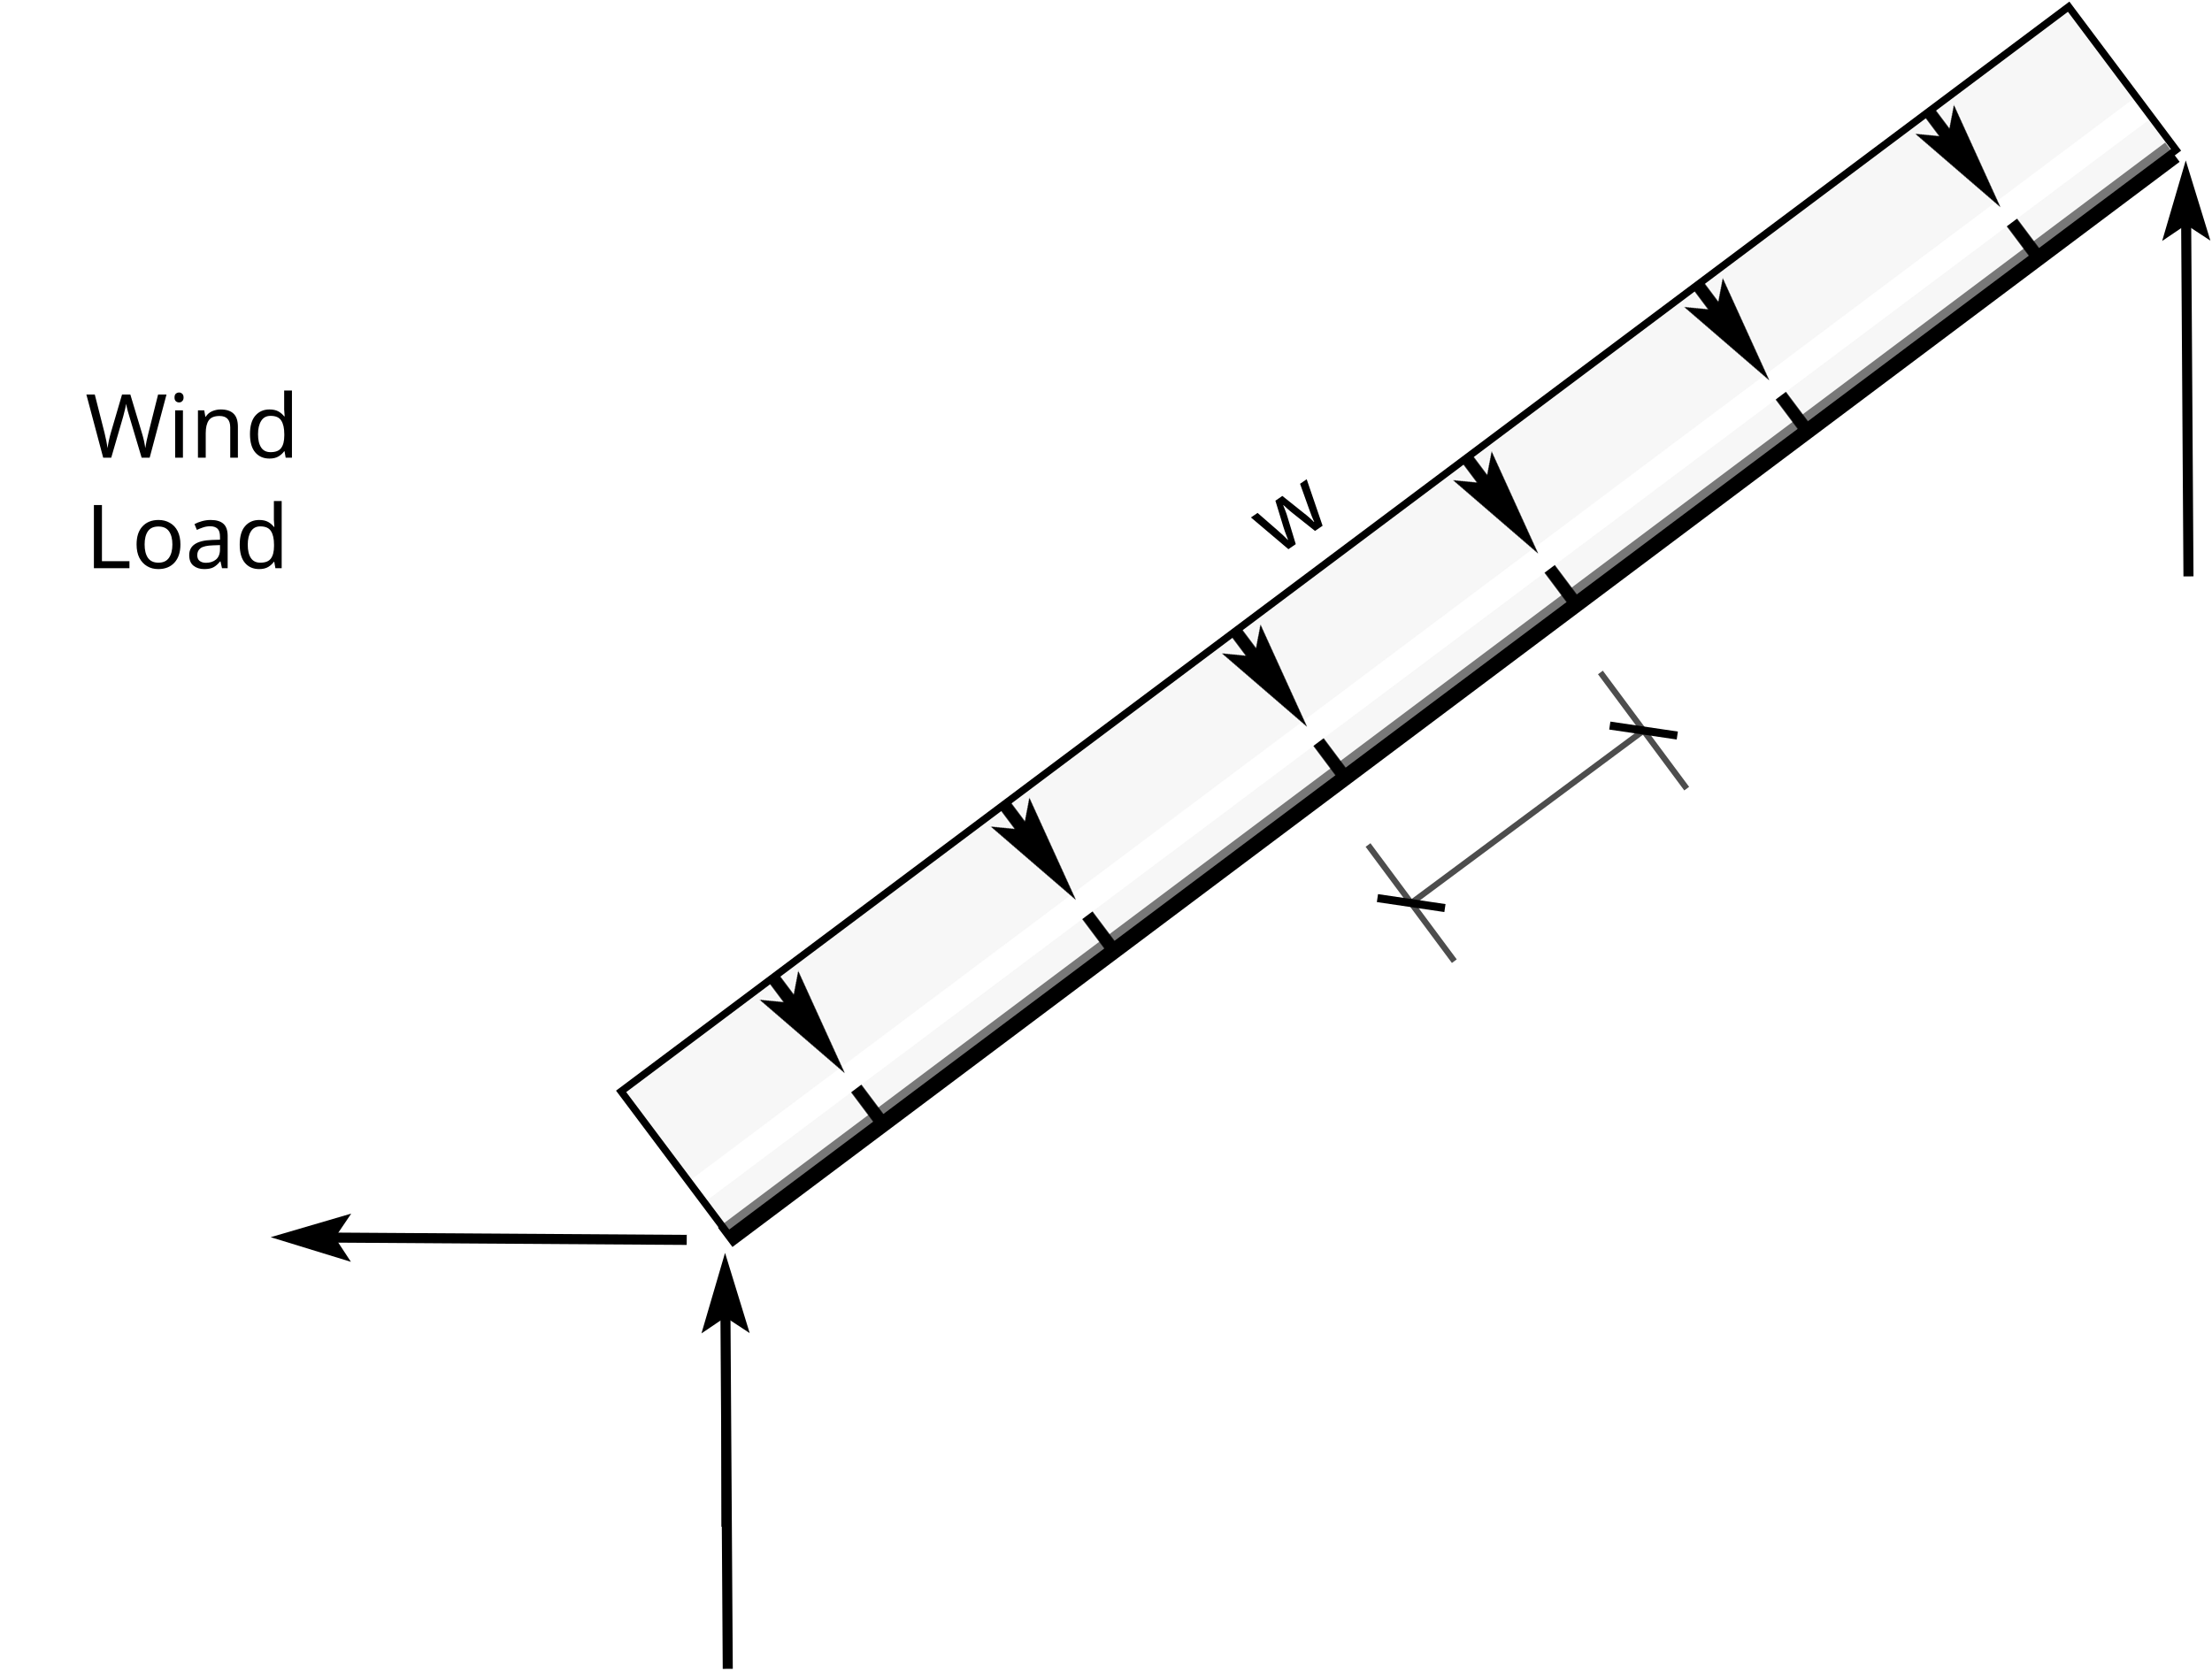
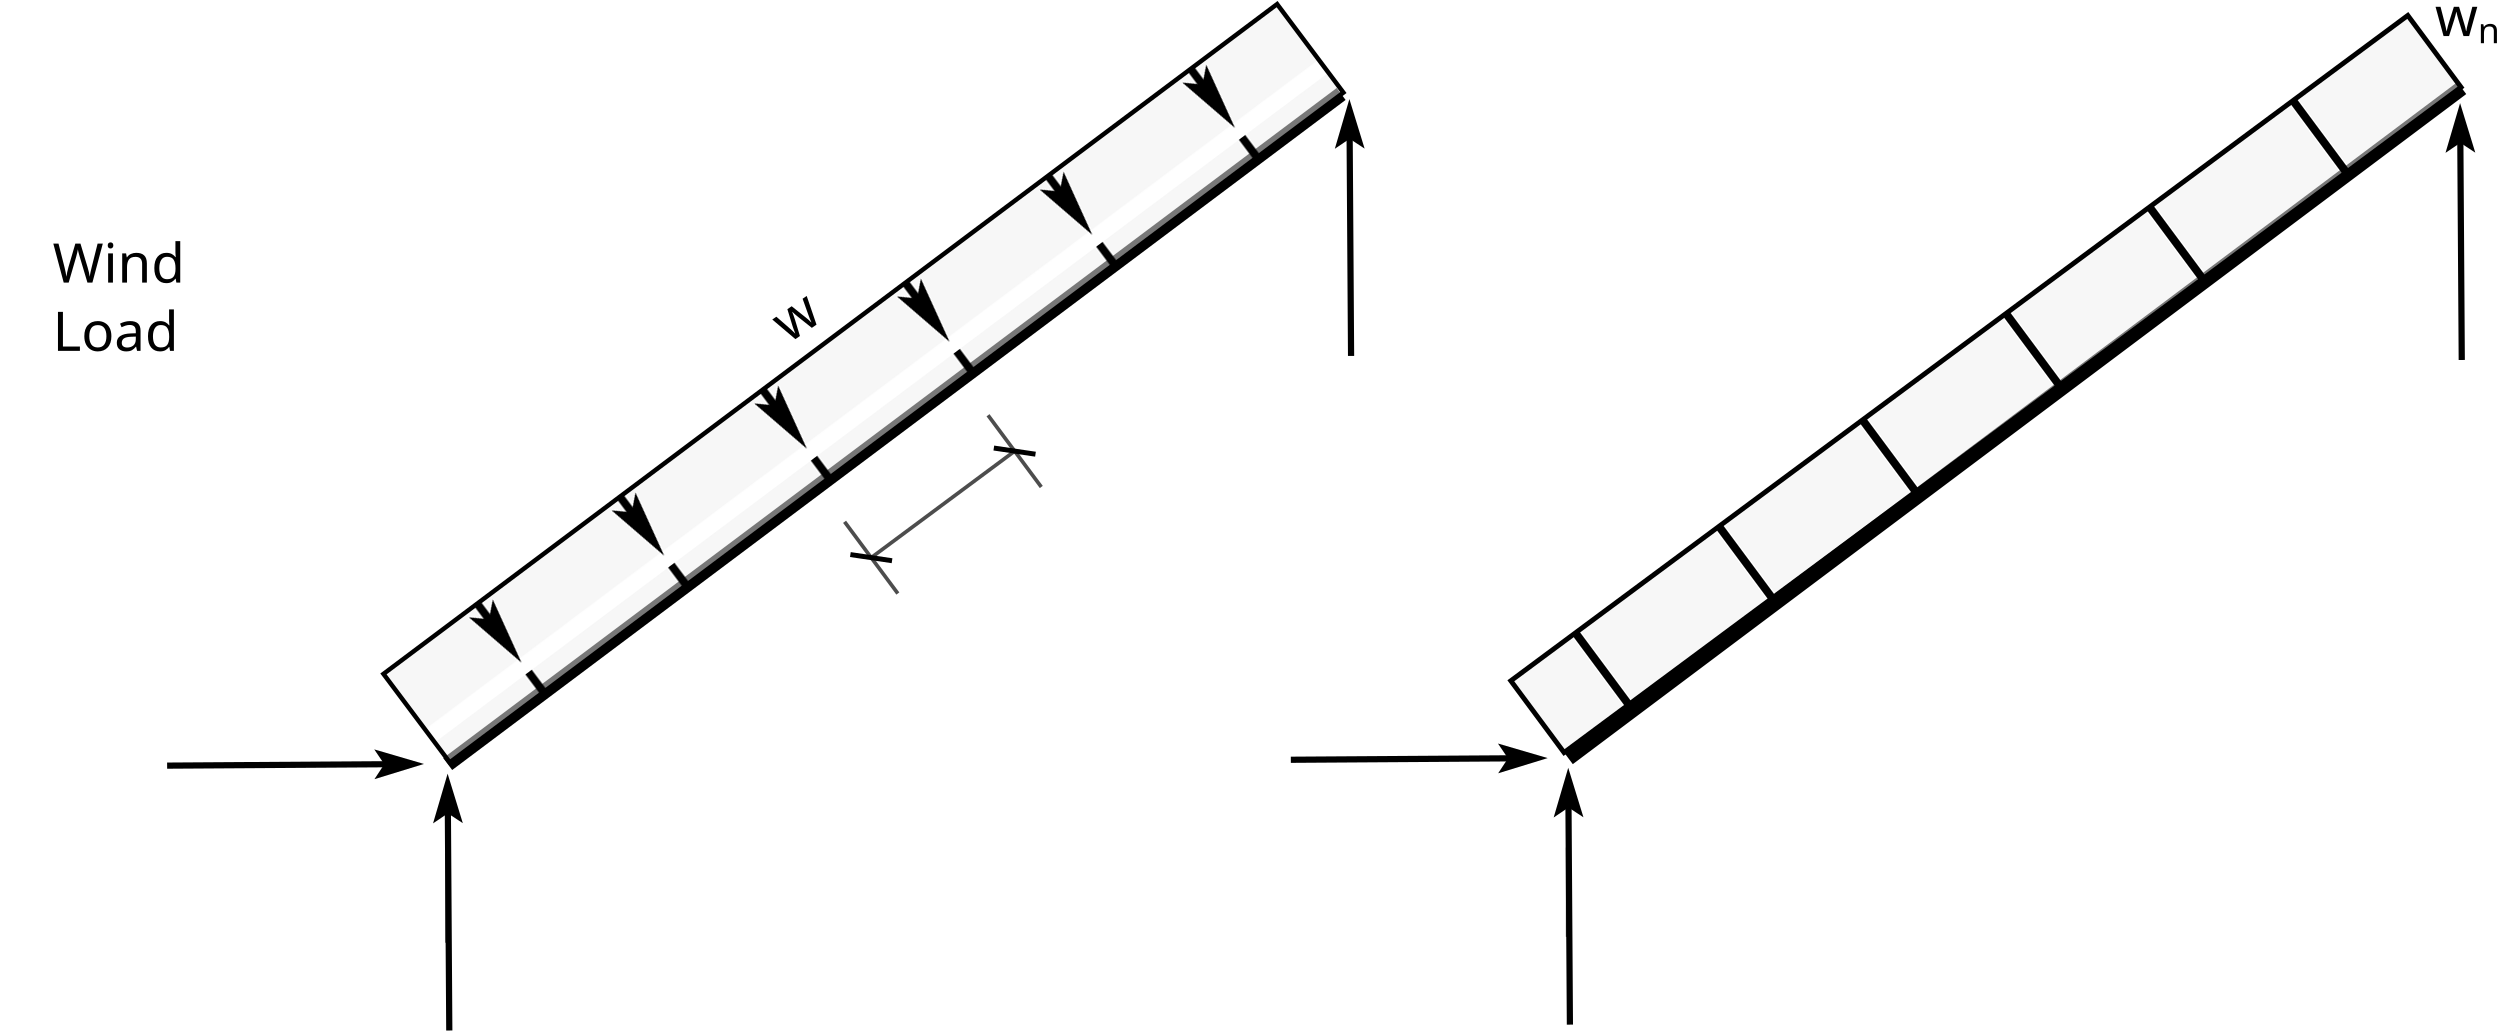
- <svg xmlns="http://www.w3.org/2000/svg" xmlns:xlink="http://www.w3.org/1999/xlink" version="1.1" id="svg2" height="207.82" width="275.127">
+ <svg xmlns="http://www.w3.org/2000/svg" xmlns:xlink="http://www.w3.org/1999/xlink" version="1.1" id="svg2" height="207.82" width="503.677">
  <defs id="defs4">
    <pattern patternTransform="matrix(0.997968,0,0,1.364013,-584.2186,1530.461)" id="pattern6649" xlink:href="#pattern4147" />
    <pattern patternTransform="matrix(1.245772,0,0,1.364013,538.0264,1713.003)" id="pattern6623" xlink:href="#pattern3937" />
    <pattern patternTransform="matrix(0.25,0,0,0.6476762,1353.969,199.6335)" id="pattern6511" xlink:href="#pattern4380" />
    <pattern patternTransform="translate(-191.6636,1389.994)" id="pattern6507" xlink:href="#pattern4380" />
    <pattern patternTransform="matrix(0.997968,0,0,1.364013,431.0277,1099.153)" id="pattern5770" xlink:href="#pattern4019" />
    <marker style="overflow:visible" id="Arrow1Mend" refX="0" refY="0" orient="auto">
      <path transform="matrix(-0.4,0,0,-0.4,-4,0)" style="fill-rule:evenodd;stroke:#000000;stroke-width:1pt;marker-start:none" d="M 0,0 5,-5 -12.5,0 5,5 Z" id="path4665" />
    </marker>
    <marker style="overflow:visible" id="Arrow1Mstart" refX="0" refY="0" orient="auto">
      <path transform="matrix(0.4,0,0,0.4,4,0)" style="fill-rule:evenodd;stroke:#000000;stroke-width:1pt;marker-start:none" d="M 0,0 5,-5 -12.5,0 5,5 Z" id="path4662" />
    </marker>
    <marker style="overflow:visible" id="Arrow1Sstart" refX="0" refY="0" orient="auto">
      <path transform="matrix(0.2,0,0,0.2,1.2,0)" style="fill-rule:evenodd;stroke:#000000;stroke-width:1pt;marker-start:none" d="M 0,0 5,-5 -12.5,0 5,5 Z" id="path4668" />
    </marker>
    <marker style="overflow:visible" id="Arrow2Mend" refX="0" refY="0" orient="auto">
      <path transform="scale(-0.6)" d="M 8.719,4.034 -2.207,0.016 8.719,-4.002 c -1.745,2.372 -1.735,5.617 -6e-7,8.035 z" style="font-size:12px;fill-rule:evenodd;stroke-width:0.625;stroke-linejoin:round" id="path5928" />
    </marker>
    <pattern patternTransform="matrix(0.997968,0,0,1.364013,-301.3699,854.5751)" id="pattern4147" xlink:href="#pattern4053" />
    <pattern patternTransform="matrix(0.997968,0,0,1.364013,-306.6171,861.576)" id="pattern4053" xlink:href="#pattern7460" />
    <pattern patternTransform="matrix(0.997968,0,0,1.364013,252,388.6787)" id="pattern4019" xlink:href="#pattern3845" />
    <pattern patternTransform="matrix(1.245772,0,0,1.364013,314.5446,868.763)" id="pattern3937" xlink:href="#pattern6305" />
    <pattern patternTransform="matrix(0.997968,0,0,1.364013,252,388.6787)" id="pattern3845" xlink:href="#pattern5424" />
    <pattern patternTransform="matrix(1.245772,0,0,1.364013,313.6096,1058.589)" id="pattern7424" xlink:href="#pattern6305-8" />
    <pattern patternTransform="matrix(1.245772,0,0,1.364013,258.684,801.3275)" id="pattern6305" xlink:href="#pattern5424-4" />
    <pattern patternTransform="matrix(0.997968,0,0,1.364013,252,289.8023)" id="pattern5424" xlink:href="#pattern5305" />
    <pattern patternTransform="matrix(0.997968,0,0,1.364013,252,289.8023)" id="pattern5305" xlink:href="#pattern3308" />
    <marker orient="auto" refY="0" refX="0" id="DimensionTick" style="overflow:visible">
      <path d="M 0,0 8,8" style="stroke:#000000;stroke-width:1pt;marker-start:none" transform="translate(-4,-4)" id="path4161" />
    </marker>
    <pattern xlink:href="#pattern4949" id="pattern3308" patternTransform="matrix(0.997968,0,0,1.364013,252,289.8023)" />
    <pattern patternTransform="matrix(0.997968,0,0,1.364013,316.0913,828.8023)" id="pattern4949" xlink:href="#pattern4380" />
    <pattern id="pattern4380" patternTransform="translate(216,485.362)" height="83.375" width="36" patternUnits="userSpaceOnUse">
      <g transform="translate(-216,-485.362)" id="g4376">
        <polygon transform="matrix(0.1,0,0,6.75,216,566.362)" id="polygon3581-2" class="dload" points="360,-12 360,0 0,0 0,-12 " style="opacity:0.5;fill:#f0f0f0;stroke:none;visibility:visible" />
        <path id="path3627-7" d="m 234,485.362 0,78.625" class="cload" style="fill:none;stroke:#000000;stroke-width:1.587;marker-end:url(#CLArrowEnd);visibility:visible" />
      </g>
    </pattern>
    <marker id="CLArrowEnd" markerUnits="userSpaceOnUse" markerWidth="10" markerHeight="6" orient="auto" viewBox="0 0 10 6" refX="7" refY="3">
      <path d="M 0,0 10,3 0,6 2,3 Z" id="path3451" />
    </marker>
    <marker id="CLArrowEnd-2" markerUnits="userSpaceOnUse" markerWidth="10" markerHeight="6" orient="auto" viewBox="0 0 10 6" refX="7" refY="3">
      <path d="M 0,0 10,3 0,6 2,3 Z" id="path3451-5" />
    </marker>
    <pattern patternTransform="matrix(0.997968,0,0,1.364013,252,289.8023)" id="pattern5424-4" xlink:href="#pattern5305-7" />
    <pattern patternTransform="matrix(0.997968,0,0,1.364013,252,289.8023)" id="pattern5305-7" xlink:href="#pattern3308-4" />
    <pattern xlink:href="#pattern4949-4" id="pattern3308-4" patternTransform="matrix(0.997968,0,0,1.364013,252,289.8023)" />
    <pattern patternTransform="matrix(0.997968,0,0,1.364013,316.0913,828.8023)" id="pattern4949-4" xlink:href="#pattern4380-3" />
    <pattern id="pattern4380-3" patternTransform="translate(216,485.362)" height="83.375" width="36" patternUnits="userSpaceOnUse">
      <g transform="translate(-216,-485.362)" id="g4376-0">
        <polygon transform="matrix(0.1,0,0,6.75,216,566.362)" id="polygon3581-2-7" class="dload" points="360,-12 360,0 0,0 0,-12 " style="opacity:0.5;fill:#f0f0f0;stroke:none;visibility:visible" />
        <path id="path3627-7-8" d="m 234,485.362 0,78.625" class="cload" style="fill:none;stroke:#000000;stroke-width:1.587;marker-end:url(#CLArrowEnd);visibility:visible" />
      </g>
    </pattern>
    <marker id="CLArrowEnd-6" markerUnits="userSpaceOnUse" markerWidth="10" markerHeight="6" orient="auto" viewBox="0 0 10 6" refX="7" refY="3">
      <path d="M 0,0 10,3 0,6 2,3 Z" id="path3451-8" />
    </marker>
    <marker id="marker5901" markerUnits="userSpaceOnUse" markerWidth="10" markerHeight="6" orient="auto" viewBox="0 0 10 6" refX="7" refY="3">
      <path d="M 0,0 10,3 0,6 2,3 Z" id="path5903" />
    </marker>
    <marker orient="auto" refY="0" refX="0" id="DimensionTick-8" style="overflow:visible">
      <path d="M 0,0 8,8" style="stroke:#000000;stroke-width:1pt;marker-start:none" transform="translate(-4,-4)" id="path4161-4" />
    </marker>
    <marker orient="auto" refY="0" refX="0" id="marker5907" style="overflow:visible">
      <path d="M 0,0 8,8" style="stroke:#000000;stroke-width:1pt;marker-start:none" transform="translate(-4,-4)" id="path5909" />
    </marker>
    <marker orient="auto" refY="0" refX="0" id="marker5911" style="overflow:visible">
      <path d="M 0,0 8,8" style="stroke:#000000;stroke-width:1pt;marker-start:none" transform="translate(-4,-4)" id="path5913" />
    </marker>
    <marker orient="auto" refY="0" refX="0" id="marker5915" style="overflow:visible">
      <path d="M 0,0 8,8" style="stroke:#000000;stroke-width:1pt;marker-start:none" transform="translate(-4,-4)" id="path5917" />
    </marker>
    <marker id="marker5919" markerUnits="userSpaceOnUse" markerWidth="10" markerHeight="6" orient="auto" viewBox="0 0 10 6" refX="7" refY="3">
      <path d="M 0,0 10,3 0,6 2,3 Z" id="path5921" />
    </marker>
    <marker id="marker5923" markerUnits="userSpaceOnUse" markerWidth="10" markerHeight="6" orient="auto" viewBox="0 0 10 6" refX="7" refY="3">
      <path d="M 0,0 10,3 0,6 2,3 Z" id="path5925" />
    </marker>
    <marker orient="auto" refY="0" refX="0" id="marker5927" style="overflow:visible">
      <path d="M 0,0 8,8" style="stroke:#000000;stroke-width:1pt;marker-start:none" transform="translate(-4,-4)" id="path5929" />
    </marker>
    <marker orient="auto" refY="0" refX="0" id="marker5931" style="overflow:visible">
      <path d="M 0,0 8,8" style="stroke:#000000;stroke-width:1pt;marker-start:none" transform="translate(-4,-4)" id="path5933" />
    </marker>
    <pattern patternTransform="matrix(1.245772,0,0,1.364013,258.684,801.3275)" id="pattern6305-8" xlink:href="#pattern5424-4-1" />
    <pattern patternTransform="matrix(0.997968,0,0,1.364013,252,289.8023)" id="pattern5424-4-1" xlink:href="#pattern5305-7-2" />
    <pattern patternTransform="matrix(0.997968,0,0,1.364013,252,289.8023)" id="pattern5305-7-2" xlink:href="#pattern3308-4-9" />
    <pattern xlink:href="#pattern4949-4-3" id="pattern3308-4-9" patternTransform="matrix(0.997968,0,0,1.364013,252,289.8023)" />
    <pattern patternTransform="matrix(0.997968,0,0,1.364013,316.0913,828.8023)" id="pattern4949-4-3" xlink:href="#pattern4380-3-9" />
    <pattern id="pattern4380-3-9" patternTransform="translate(216,485.362)" height="83.375" width="36" patternUnits="userSpaceOnUse">
      <g transform="translate(-216,-485.362)" id="g4376-0-0">
        <polygon transform="matrix(0.1,0,0,6.75,216,566.362)" id="polygon3581-2-7-8" class="dload" points="360,-12 360,0 0,0 0,-12 " style="opacity:0.5;fill:#f0f0f0;stroke:none;visibility:visible" />
        <path id="path3627-7-8-8" d="m 234,485.362 0,78.625" class="cload" style="fill:none;stroke:#000000;stroke-width:1.587;marker-end:url(#CLArrowEnd);visibility:visible" />
      </g>
    </pattern>
    <marker id="CLArrowEnd-5" markerUnits="userSpaceOnUse" markerWidth="10" markerHeight="6" orient="auto" viewBox="0 0 10 6" refX="7" refY="3">
      <path d="M 0,0 10,3 0,6 2,3 Z" id="path3451-0" />
    </marker>
    <marker id="marker7123" markerUnits="userSpaceOnUse" markerWidth="10" markerHeight="6" orient="auto" viewBox="0 0 10 6" refX="7" refY="3">
      <path d="M 0,0 10,3 0,6 2,3 Z" id="path7125" />
    </marker>
    <marker orient="auto" refY="0" refX="0" id="DimensionTick-9" style="overflow:visible">
      <path d="M 0,0 8,8" style="stroke:#000000;stroke-width:1pt;marker-start:none" transform="translate(-4,-4)" id="path4161-6" />
    </marker>
    <marker orient="auto" refY="0" refX="0" id="marker7129" style="overflow:visible">
      <path d="M 0,0 8,8" style="stroke:#000000;stroke-width:1pt;marker-start:none" transform="translate(-4,-4)" id="path7131" />
    </marker>
    <marker orient="auto" refY="0" refX="0" id="marker7133" style="overflow:visible">
      <path d="M 0,0 8,8" style="stroke:#000000;stroke-width:1pt;marker-start:none" transform="translate(-4,-4)" id="path7135" />
    </marker>
    <marker orient="auto" refY="0" refX="0" id="marker7137" style="overflow:visible">
      <path d="M 0,0 8,8" style="stroke:#000000;stroke-width:1pt;marker-start:none" transform="translate(-4,-4)" id="path7139" />
    </marker>
    <marker id="marker7141" markerUnits="userSpaceOnUse" markerWidth="10" markerHeight="6" orient="auto" viewBox="0 0 10 6" refX="7" refY="3">
      <path d="M 0,0 10,3 0,6 2,3 Z" id="path7143" />
    </marker>
    <marker id="marker7145" markerUnits="userSpaceOnUse" markerWidth="10" markerHeight="6" orient="auto" viewBox="0 0 10 6" refX="7" refY="3">
      <path d="M 0,0 10,3 0,6 2,3 Z" id="path7147" />
    </marker>
    <marker orient="auto" refY="0" refX="0" id="marker7149" style="overflow:visible">
      <path d="M 0,0 8,8" style="stroke:#000000;stroke-width:1pt;marker-start:none" transform="translate(-4,-4)" id="path7151" />
    </marker>
    <marker orient="auto" refY="0" refX="0" id="marker7153" style="overflow:visible">
      <path d="M 0,0 8,8" style="stroke:#000000;stroke-width:1pt;marker-start:none" transform="translate(-4,-4)" id="path7155" />
    </marker>
    <pattern xlink:href="#pattern4949-48" id="pattern7460" patternTransform="matrix(0.997968,0,0,1.364013,-295.8217,847.1726)" />
    <pattern patternTransform="matrix(0.997968,0,0,1.364013,316.0913,828.8023)" id="pattern4949-48" xlink:href="#pattern4380-8" />
    <pattern id="pattern4380-8" patternTransform="translate(216,485.362)" height="83.375" width="36" patternUnits="userSpaceOnUse">
      <g transform="translate(-216,-485.362)" id="g4376-8">
        <polygon transform="matrix(0.1,0,0,6.75,216,566.362)" id="polygon3581-2-9" class="dload" points="360,-12 360,0 0,0 0,-12 " style="opacity:0.5;fill:#f0f0f0;stroke:none;visibility:visible" />
        <path id="path3627-7-7" d="m 234,485.362 0,78.625" class="cload" style="fill:none;stroke:#000000;stroke-width:1.587;marker-end:url(#CLArrowEnd);visibility:visible" />
      </g>
    </pattern>
    <marker id="CLArrowEnd-7" markerUnits="userSpaceOnUse" markerWidth="10" markerHeight="6" orient="auto" viewBox="0 0 10 6" refX="7" refY="3">
      <path d="M 0,0 10,3 0,6 2,3 Z" id="path3451-6" />
    </marker>
    <pattern id="pattern4380-30" patternTransform="translate(216,485.362)" height="83.375" width="36" patternUnits="userSpaceOnUse">
      <g transform="translate(-216,-485.362)" id="g4376-7">
        <polygon transform="matrix(0.1,0,0,6.75,216,566.362)" id="polygon3581-2-8" class="dload" points="360,-12 360,0 0,0 0,-12 " style="opacity:0.5;fill:#f0f0f0;stroke:none;visibility:visible" />
        <path id="path3627-7-6" d="m 234,485.362 0,78.625" class="cload" style="fill:none;stroke:#000000;stroke-width:1.587;marker-end:url(#CLArrowEnd);visibility:visible" />
      </g>
    </pattern>
    <marker id="CLArrowEnd-8" markerUnits="userSpaceOnUse" markerWidth="10" markerHeight="6" orient="auto" viewBox="0 0 10 6" refX="7" refY="3">
      <path d="M 0,0 10,3 0,6 2,3 Z" id="path3451-84" />
    </marker>
    <marker id="marker3279" markerUnits="userSpaceOnUse" markerWidth="10" markerHeight="6" orient="auto" viewBox="0 0 10 6" refX="7" refY="3">
      <path d="M 0,0 10,3 0,6 2,3 Z" id="path3281" />
    </marker>
    <marker orient="auto" refY="0" refX="0" id="DimensionTick-3" style="overflow:visible">
      <path d="M 0,0 8,8" style="stroke:#000000;stroke-width:1pt;marker-start:none" transform="translate(-4,-4)" id="path4161-1" />
    </marker>
    <marker orient="auto" refY="0" refX="0" id="marker3285" style="overflow:visible">
      <path d="M 0,0 8,8" style="stroke:#000000;stroke-width:1pt;marker-start:none" transform="translate(-4,-4)" id="path3287" />
    </marker>
    <marker orient="auto" refY="0" refX="0" id="marker3289" style="overflow:visible">
      <path d="M 0,0 8,8" style="stroke:#000000;stroke-width:1pt;marker-start:none" transform="translate(-4,-4)" id="path3291" />
    </marker>
    <marker orient="auto" refY="0" refX="0" id="marker3293" style="overflow:visible">
      <path d="M 0,0 8,8" style="stroke:#000000;stroke-width:1pt;marker-start:none" transform="translate(-4,-4)" id="path3295" />
    </marker>
    <marker id="marker3297" markerUnits="userSpaceOnUse" markerWidth="10" markerHeight="6" orient="auto" viewBox="0 0 10 6" refX="7" refY="3">
      <path d="M 0,0 10,3 0,6 2,3 Z" id="path3299" />
    </marker>
    <marker id="marker3301" markerUnits="userSpaceOnUse" markerWidth="10" markerHeight="6" orient="auto" viewBox="0 0 10 6" refX="7" refY="3">
      <path d="M 0,0 10,3 0,6 2,3 Z" id="path3303" />
    </marker>
    <marker orient="auto" refY="0" refX="0" id="marker3305" style="overflow:visible">
      <path d="M 0,0 8,8" style="stroke:#000000;stroke-width:1pt;marker-start:none" transform="translate(-4,-4)" id="path3307" />
    </marker>
    <marker orient="auto" refY="0" refX="0" id="marker3309" style="overflow:visible">
      <path d="M 0,0 8,8" style="stroke:#000000;stroke-width:1pt;marker-start:none" transform="translate(-4,-4)" id="path3311" />
    </marker>
+     <marker id="CLArrowEnd-3" markerUnits="userSpaceOnUse" markerWidth="10" markerHeight="6" orient="auto" viewBox="0 0 10 6" refX="7" refY="3">
+       <path d="M 0,0 10,3 0,6 2,3 Z" id="path3451-67" />
+     </marker>
+     <marker id="marker277" markerUnits="userSpaceOnUse" markerWidth="10" markerHeight="6" orient="auto" viewBox="0 0 10 6" refX="7" refY="3">
+       <path d="M 0,0 10,3 0,6 2,3 Z" id="path275" />
+     </marker>
+     <marker id="marker281" markerUnits="userSpaceOnUse" markerWidth="10" markerHeight="6" orient="auto" viewBox="0 0 10 6" refX="7" refY="3">
+       <path d="M 0,0 10,3 0,6 2,3 Z" id="path279" />
+     </marker>
+     <pattern patternTransform="translate(-68.669,1224.416)" id="pattern6507-5" xlink:href="#pattern4380-35" />
+     <pattern id="pattern4380-35" patternTransform="translate(216,485.362)" height="83.375" width="36" patternUnits="userSpaceOnUse">
+       <g transform="translate(-216,-485.362)" id="g4376-6">
+         <polygon transform="matrix(0.1,0,0,6.75,216,566.362)" id="polygon3581-2-2" class="dload" points="360,-12 360,0 0,0 0,-12 " style="opacity:0.5;fill:#f0f0f0;stroke:none;visibility:visible" />
+         <path id="path3627-7-9" d="m 234,485.362 0,78.625" class="cload" style="fill:none;stroke:#000000;stroke-width:1.587;marker-end:url(#CLArrowEnd-3);visibility:visible" />
+       </g>
+     </pattern>
+     <marker id="marker290" markerUnits="userSpaceOnUse" markerWidth="10" markerHeight="6" orient="auto" viewBox="0 0 10 6" refX="7" refY="3">
+       <path d="M 0,0 10,3 0,6 2,3 Z" id="path288" />
+     </marker>
+     <pattern patternTransform="matrix(0.25,0,0,0.6476762,1189.149,75.62515)" id="pattern6511-1" xlink:href="#pattern4380-35" />
+     <pattern id="pattern299" patternTransform="translate(216,485.362)" height="83.375" width="36" patternUnits="userSpaceOnUse">
+       <g transform="translate(-216,-485.362)" id="g297">
+         <polygon transform="matrix(0.1,0,0,6.75,216,566.362)" id="polygon293" class="dload" points="360,-12 360,0 0,0 0,-12 " style="opacity:0.5;fill:#f0f0f0;stroke:none;visibility:visible" />
+         <path id="path295" d="m 234,485.362 0,78.625" class="cload" style="fill:none;stroke:#000000;stroke-width:1.587;marker-end:url(#CLArrowEnd-3);visibility:visible" />
+       </g>
+     </pattern>
+     <marker id="marker303" markerUnits="userSpaceOnUse" markerWidth="10" markerHeight="6" orient="auto" viewBox="0 0 10 6" refX="7" refY="3">
+       <path d="M 0,0 10,3 0,6 2,3 Z" id="path301" />
+     </marker>
+     <marker id="CLArrowEnd-20" markerUnits="userSpaceOnUse" markerWidth="10" markerHeight="6" orient="auto" viewBox="0 0 10 6" refX="7" refY="3">
+       <path d="M 0,0 10,3 0,6 2,3 Z" id="path3451-2" />
+     </marker>
+     <marker id="marker277-3" markerUnits="userSpaceOnUse" markerWidth="10" markerHeight="6" orient="auto" viewBox="0 0 10 6" refX="7" refY="3">
+       <path d="M 0,0 10,3 0,6 2,3 Z" id="path275-7" />
+     </marker>
+     <marker id="marker281-5" markerUnits="userSpaceOnUse" markerWidth="10" markerHeight="6" orient="auto" viewBox="0 0 10 6" refX="7" refY="3">
+       <path d="M 0,0 10,3 0,6 2,3 Z" id="path279-9" />
+     </marker>
+     <pattern patternTransform="translate(50.03596,1065.831)" id="pattern6507-2" xlink:href="#pattern4380-2" />
+     <pattern id="pattern4380-2" patternTransform="translate(216,485.362)" height="83.375" width="36" patternUnits="userSpaceOnUse">
+       <g transform="translate(-216,-485.362)" id="g4376-89">
+         <polygon transform="matrix(0.1,0,0,6.75,216,566.362)" id="polygon3581-2-73" class="dload" points="360,-12 360,0 0,0 0,-12 " style="opacity:0.5;fill:#f0f0f0;stroke:none;visibility:visible" />
+         <path id="path3627-7-61" d="m 234,485.362 0,78.625" class="cload" style="fill:none;stroke:#000000;stroke-width:1.587;marker-end:url(#CLArrowEnd-20);visibility:visible" />
+       </g>
+     </pattern>
+     <marker id="marker290-2" markerUnits="userSpaceOnUse" markerWidth="10" markerHeight="6" orient="auto" viewBox="0 0 10 6" refX="7" refY="3">
+       <path d="M 0,0 10,3 0,6 2,3 Z" id="path288-9" />
+     </marker>
+     <pattern id="pattern299-1" patternTransform="translate(216,485.362)" height="83.375" width="36" patternUnits="userSpaceOnUse">
+       <g transform="translate(-216,-485.362)" id="g297-9">
+         <polygon transform="matrix(0.1,0,0,6.75,216,566.362)" id="polygon293-4" class="dload" points="360,-12 360,0 0,0 0,-12 " style="opacity:0.5;fill:#f0f0f0;stroke:none;visibility:visible" />
+         <path id="path295-7" d="m 234,485.362 0,78.625" class="cload" style="fill:none;stroke:#000000;stroke-width:1.587;marker-end:url(#CLArrowEnd-20);visibility:visible" />
+       </g>
+     </pattern>
+     <marker id="marker303-8" markerUnits="userSpaceOnUse" markerWidth="10" markerHeight="6" orient="auto" viewBox="0 0 10 6" refX="7" refY="3">
+       <path d="M 0,0 10,3 0,6 2,3 Z" id="path301-4" />
+     </marker>
  </defs>
  <g transform="translate(-179.0277,-710.4746)" id="layer4">
    <text id="text5818-6-6" y="740.003" x="320.879" style="font-style:normal;font-variant:normal;font-weight:normal;font-stretch:normal;line-height:0%;font-family:Verdana;-inkscape-font-specification:Sans;letter-spacing:0px;word-spacing:0px;fill:#000000;fill-opacity:1;stroke:none" xml:space="preserve">
      <tspan style="font-size:11px;line-height:1.25" y="740.003" x="320.879" id="tspan5820-3-4"> </tspan>
    </text>
-     <g id="g6683">
-       <path style="fill:none;stroke:#000000;stroke-width:3;stroke-linecap:butt;stroke-linejoin:miter;stroke-opacity:1" d="m 269.228,864.409 180,-135" id="path3213-1-8" />
-       <path style="visibility:visible;fill:none;stroke:#000000;stroke-width:1.25;marker-end:url(#CLArrowEnd)" class="cload" d="m 264.443,864.728 -48.749,-0.318" id="path3627-4-7-4" />
-       <path style="fill:none;stroke:#4d4d4d;stroke-width:1px;stroke-linecap:butt;stroke-linejoin:miter;stroke-opacity:1" d="m 269.228,882.409 v 18" id="path3357-1-7" />
-       <text xml:space="preserve" style="font-style:normal;font-variant:normal;font-weight:normal;font-stretch:normal;line-height:0%;font-family:Verdana;-inkscape-font-specification:Sans;letter-spacing:0px;word-spacing:0px;fill:#000000;fill-opacity:1;stroke:none" x="-162.36" y="834.186" id="text5183-1-7" transform="rotate(-34.43934)">
-         <tspan style="font-size:11px;line-height:1.25" id="tspan5185-5-8" x="-162.36" y="834.186">w</tspan>
-       </text>
-       <path id="path5187-9-5" d="m 269.546,918.091 -0.318,-48.749" class="cload" style="visibility:visible;fill:none;stroke:#000000;stroke-width:1.25;marker-end:url(#CLArrowEnd)" />
-       <path style="visibility:visible;fill:none;stroke:#000000;stroke-width:1.25;marker-end:url(#CLArrowEnd)" class="cload" d="m 451.228,782.182 -0.318,-48.749" id="path5191-4-7" />
-       <text xml:space="preserve" style="font-style:normal;font-variant:normal;font-weight:normal;font-stretch:normal;line-height:0%;font-family:Verdana;-inkscape-font-specification:Sans;letter-spacing:0px;word-spacing:0px;fill:#000000;fill-opacity:1;stroke:none" x="189.645" y="767.416" id="text5323-1-5">
-         <tspan style="font-size:11px;line-height:1.25" id="tspan5325-1-3" x="189.645" y="767.416">Wind</tspan>
-         <tspan style="font-size:11px;line-height:1.25" x="189.645" y="781.166" id="tspan5327-5-8">Load</tspan>
-       </text>
-       <path style="fill:none;stroke:none" d="m 179.228,729.409 v 90" id="path5337-7-9" />
-       <path style="fill:none;stroke:#4d4d4d;stroke-width:0.75;stroke-linecap:butt;stroke-linejoin:miter;stroke-opacity:1" d="m 349.184,815.6 10.732,14.451" id="path5388-3-3" />
-       <path style="fill:none;stroke:#4d4d4d;stroke-width:0.75;stroke-linecap:butt;stroke-linejoin:miter;stroke-opacity:1" d="m 378.086,794.136 10.732,14.451" id="path5390-6-3" />
-       <path style="fill:none;stroke:#4d4d4d;stroke-width:0.75;stroke-linecap:butt;stroke-linejoin:miter;stroke-opacity:1;marker-start:url(#DimensionTick);marker-end:url(#DimensionTick)" d="m 354.55,822.825 28.901,-21.464" id="path5392-5-8" />
-       <rect style="fill:url(#pattern6649);fill-opacity:1;stroke:#000000;stroke-width:0.905" id="rect3421-4" width="225" height="22.268" x="-302.461" y="830.866" transform="rotate(-36.85176)" />
+     <g id="g521">
+       <g id="g6683">
+         <path id="path3213-1-8" d="m 269.228,864.409 180,-135" style="fill:none;stroke:#000000;stroke-width:3;stroke-linecap:butt;stroke-linejoin:miter;stroke-opacity:1" />
+         <path id="path3627-4-7-4" d="m 212.698,864.728 48.749,-0.318" class="cload" style="visibility:visible;fill:none;stroke:#000000;stroke-width:1.25;marker-end:url(#CLArrowEnd)" />
+         <path id="path3357-1-7" d="m 269.228,882.409 v 18" style="fill:none;stroke:#4d4d4d;stroke-width:1px;stroke-linecap:butt;stroke-linejoin:miter;stroke-opacity:1" />
+         <text transform="rotate(-34.43934)" id="text5183-1-7" y="834.186" x="-162.36" style="font-style:normal;font-variant:normal;font-weight:normal;font-stretch:normal;line-height:0%;font-family:Verdana;-inkscape-font-specification:Sans;letter-spacing:0px;word-spacing:0px;fill:#000000;fill-opacity:1;stroke:none" xml:space="preserve">
+           <tspan y="834.186" x="-162.36" id="tspan5185-5-8" style="font-size:11px;line-height:1.25">w</tspan>
+         </text>
+         <path style="visibility:visible;fill:none;stroke:#000000;stroke-width:1.25;marker-end:url(#CLArrowEnd)" class="cload" d="m 269.546,918.091 -0.318,-48.749" id="path5187-9-5" />
+         <path id="path5191-4-7" d="m 451.228,782.182 -0.318,-48.749" class="cload" style="visibility:visible;fill:none;stroke:#000000;stroke-width:1.25;marker-end:url(#CLArrowEnd)" />
+         <text id="text5323-1-5" y="767.416" x="189.645" style="font-style:normal;font-variant:normal;font-weight:normal;font-stretch:normal;line-height:0%;font-family:Verdana;-inkscape-font-specification:Sans;letter-spacing:0px;word-spacing:0px;fill:#000000;fill-opacity:1;stroke:none" xml:space="preserve">
+           <tspan y="767.416" x="189.645" id="tspan5325-1-3" style="font-size:11px;line-height:1.25">Wind</tspan>
+           <tspan id="tspan5327-5-8" y="781.166" x="189.645" style="font-size:11px;line-height:1.25">Load</tspan>
+         </text>
+         <path id="path5337-7-9" d="m 179.228,729.409 v 90" style="fill:none;stroke:none" />
+         <path id="path5388-3-3" d="m 349.184,815.6 10.732,14.451" style="fill:none;stroke:#4d4d4d;stroke-width:0.75;stroke-linecap:butt;stroke-linejoin:miter;stroke-opacity:1" />
+         <path id="path5390-6-3" d="m 378.086,794.136 10.732,14.451" style="fill:none;stroke:#4d4d4d;stroke-width:0.75;stroke-linecap:butt;stroke-linejoin:miter;stroke-opacity:1" />
+         <path id="path5392-5-8" d="m 354.55,822.825 28.901,-21.464" style="fill:none;stroke:#4d4d4d;stroke-width:0.75;stroke-linecap:butt;stroke-linejoin:miter;stroke-opacity:1;marker-start:url(#DimensionTick);marker-end:url(#DimensionTick)" />
+         <rect transform="rotate(-36.85176)" y="830.866" x="-302.461" height="22.268" width="225" id="rect3421-4" style="fill:url(#pattern6649);fill-opacity:1;stroke:#000000;stroke-width:0.905" />
+       </g>
+       <g transform="translate(-1,341.9886)" style="display:inline" id="g6531-5">
+         <path id="path5773-0" d="m 496,521.238 180,-135" style="fill:none;stroke:#000000;stroke-width:3;stroke-linecap:butt;stroke-linejoin:miter;stroke-opacity:1" />
+         <path id="path5775-3" d="M 440.092,521.557 488.841,521.238" class="cload" style="visibility:visible;fill:none;stroke:#000000;stroke-width:1.25;marker-end:url(#CLArrowEnd-20)" />
+         <path id="path5777-6" d="m 496,539.238 v 18" style="fill:none;stroke:#4d4d4d;stroke-width:1px;stroke-linecap:butt;stroke-linejoin:miter;stroke-opacity:1" />
+         <path style="visibility:visible;fill:none;stroke:#000000;stroke-width:1.25;marker-end:url(#CLArrowEnd-20)" class="cload" d="M 496.318,574.92 496,526.171" id="path5779-1" />
+         <path id="path5781-0" d="m 676,441.011 -0.318,-48.749" class="cload" style="visibility:visible;fill:none;stroke:#000000;stroke-width:1.25;marker-end:url(#CLArrowEnd-20)" />
+         <rect style="fill:url(#pattern6507-2);fill-opacity:1;stroke:#000000;stroke-width:0.99;stroke-linecap:square;stroke-miterlimit:4;stroke-dasharray:none;stroke-dashoffset:0;stroke-opacity:1" id="rect6505-6" width="225" height="18" x="87.821" y="694.71" transform="rotate(-36.56691)" />
+         <text xml:space="preserve" style="font-style:normal;font-variant:normal;font-weight:normal;font-stretch:normal;line-height:0%;font-family:Verdana;-inkscape-font-specification:Sans;letter-spacing:0px;word-spacing:0px;fill:#000000;fill-opacity:1;stroke:none" x="670.596" y="375.766" id="text6525-5">
+           <tspan id="tspan6527-4" x="670.596" y="375.766" style="font-size:11px;line-height:1.25">w<tspan style="font-size:65.001%;baseline-shift:sub" id="tspan6529-7">n</tspan>
+           </tspan>
+         </text>
+       </g>
    </g>
  </g>
</svg>
